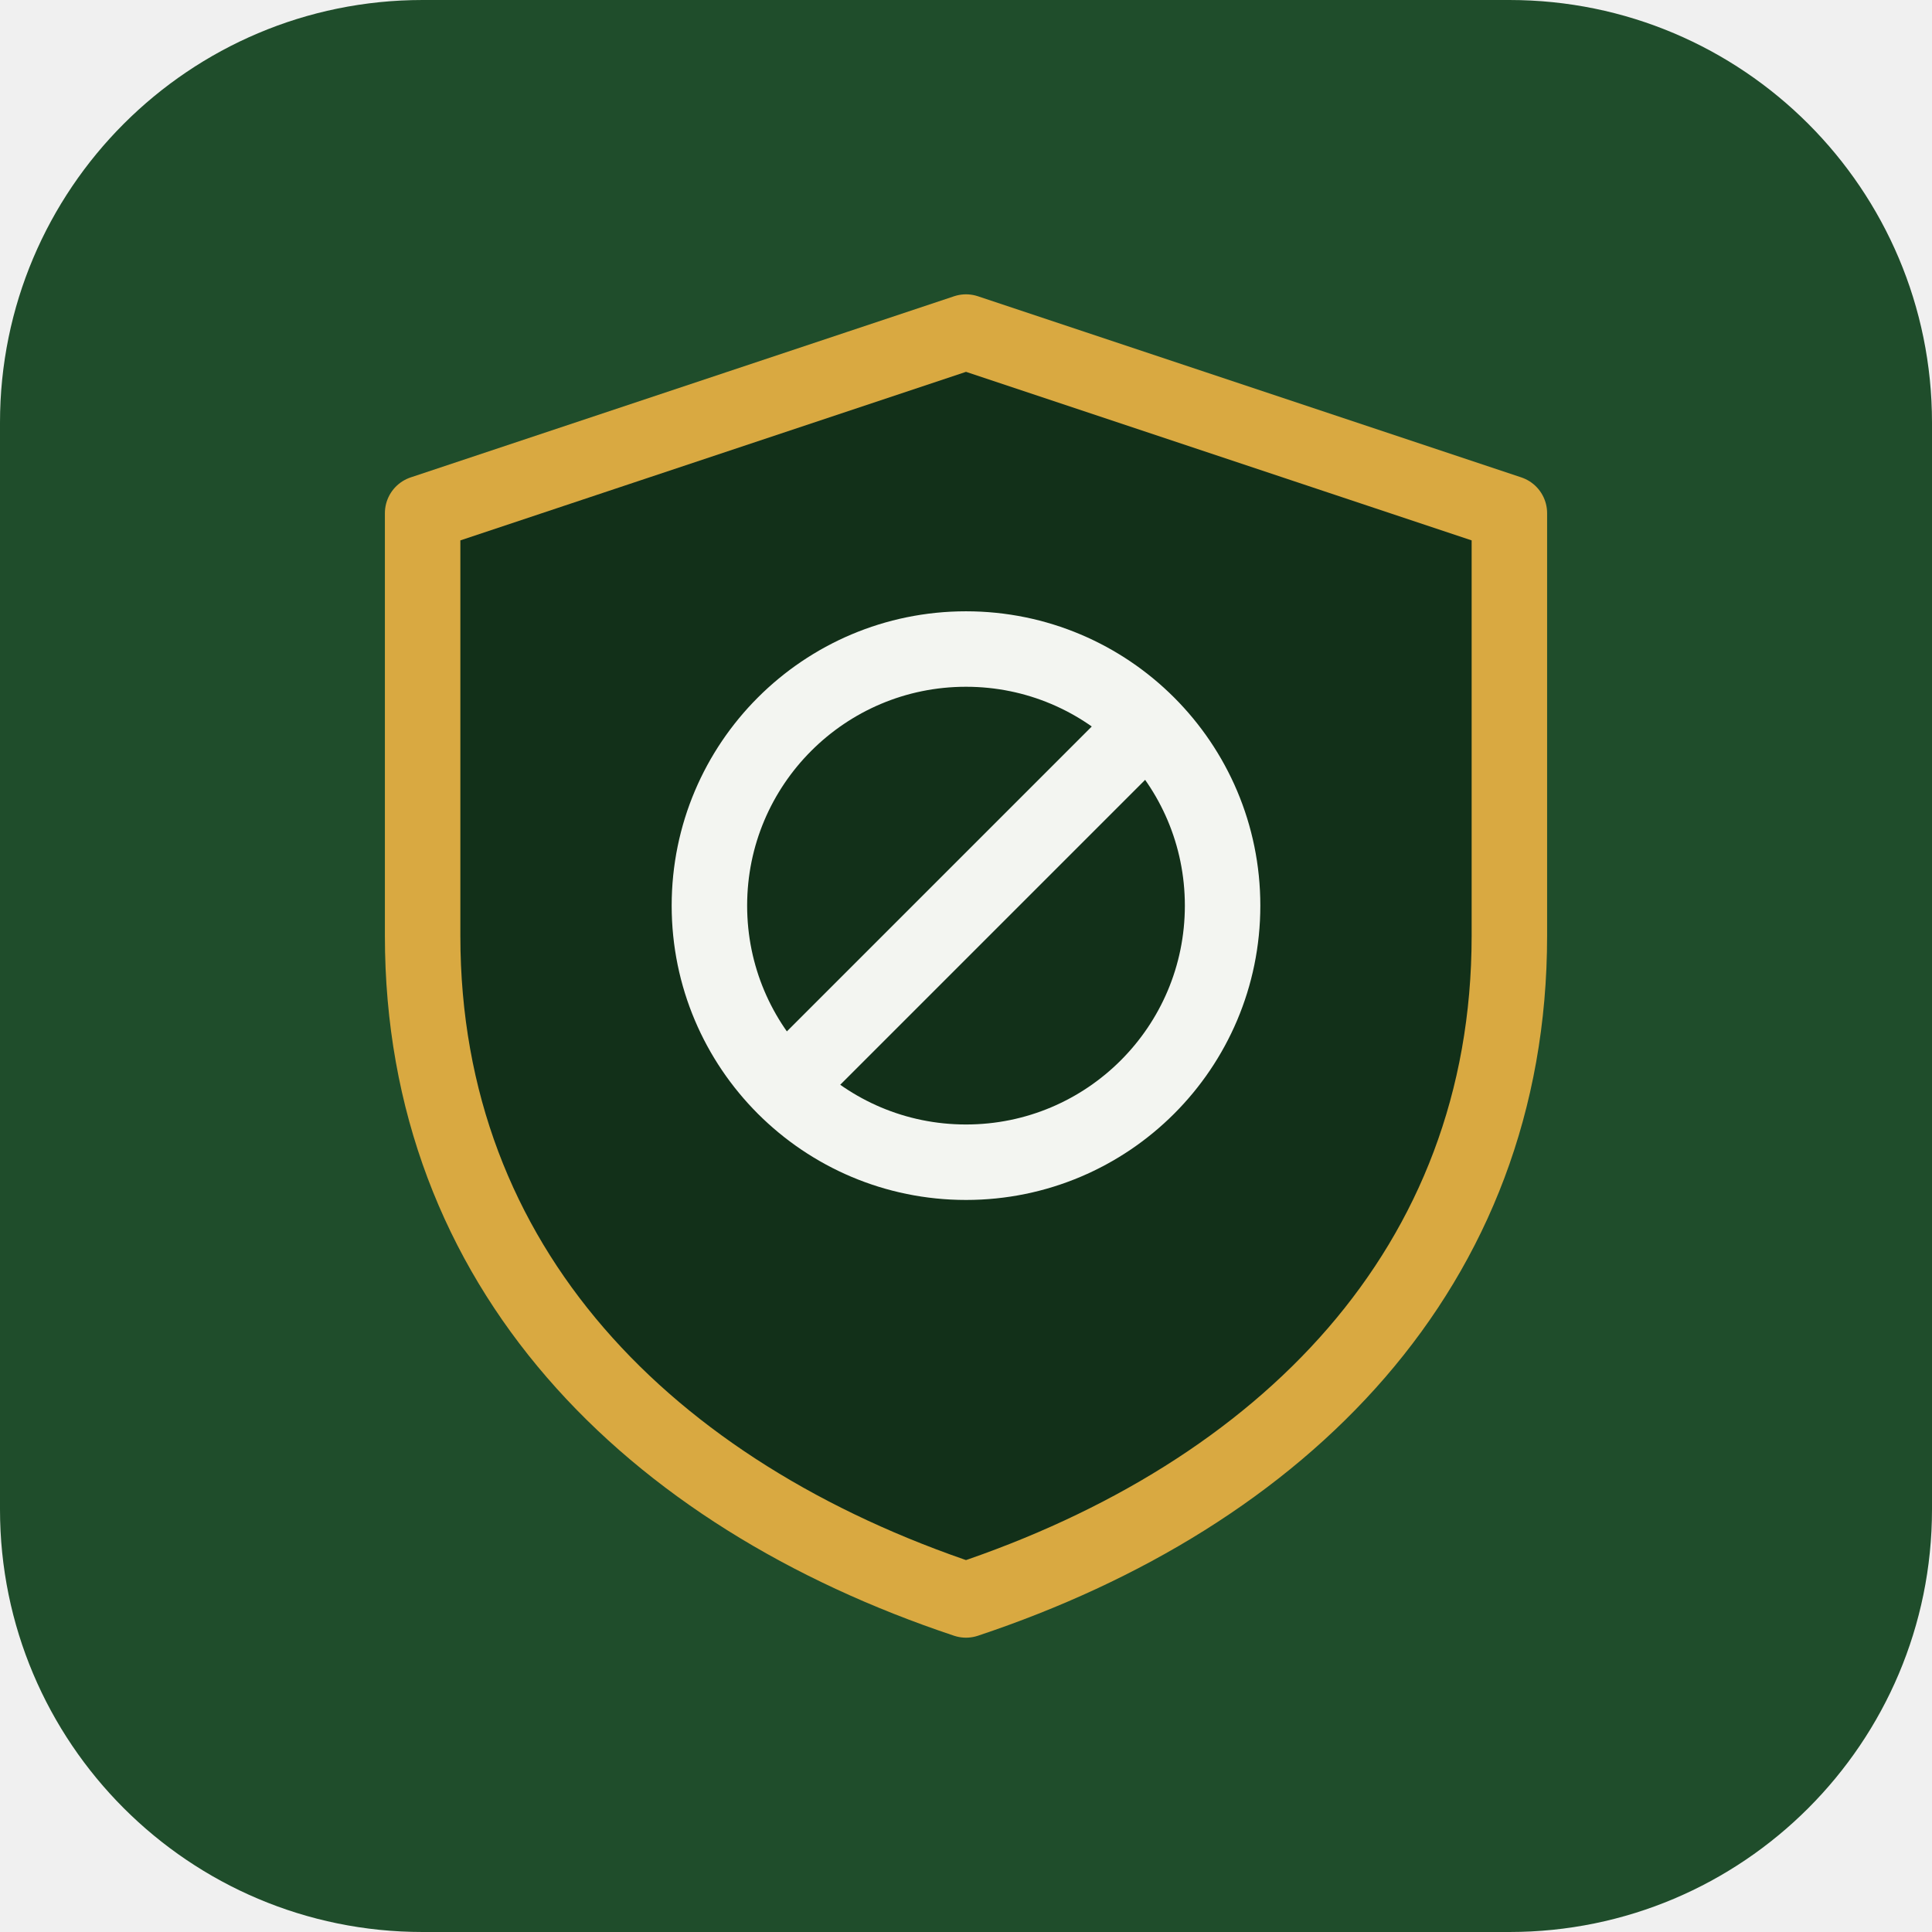
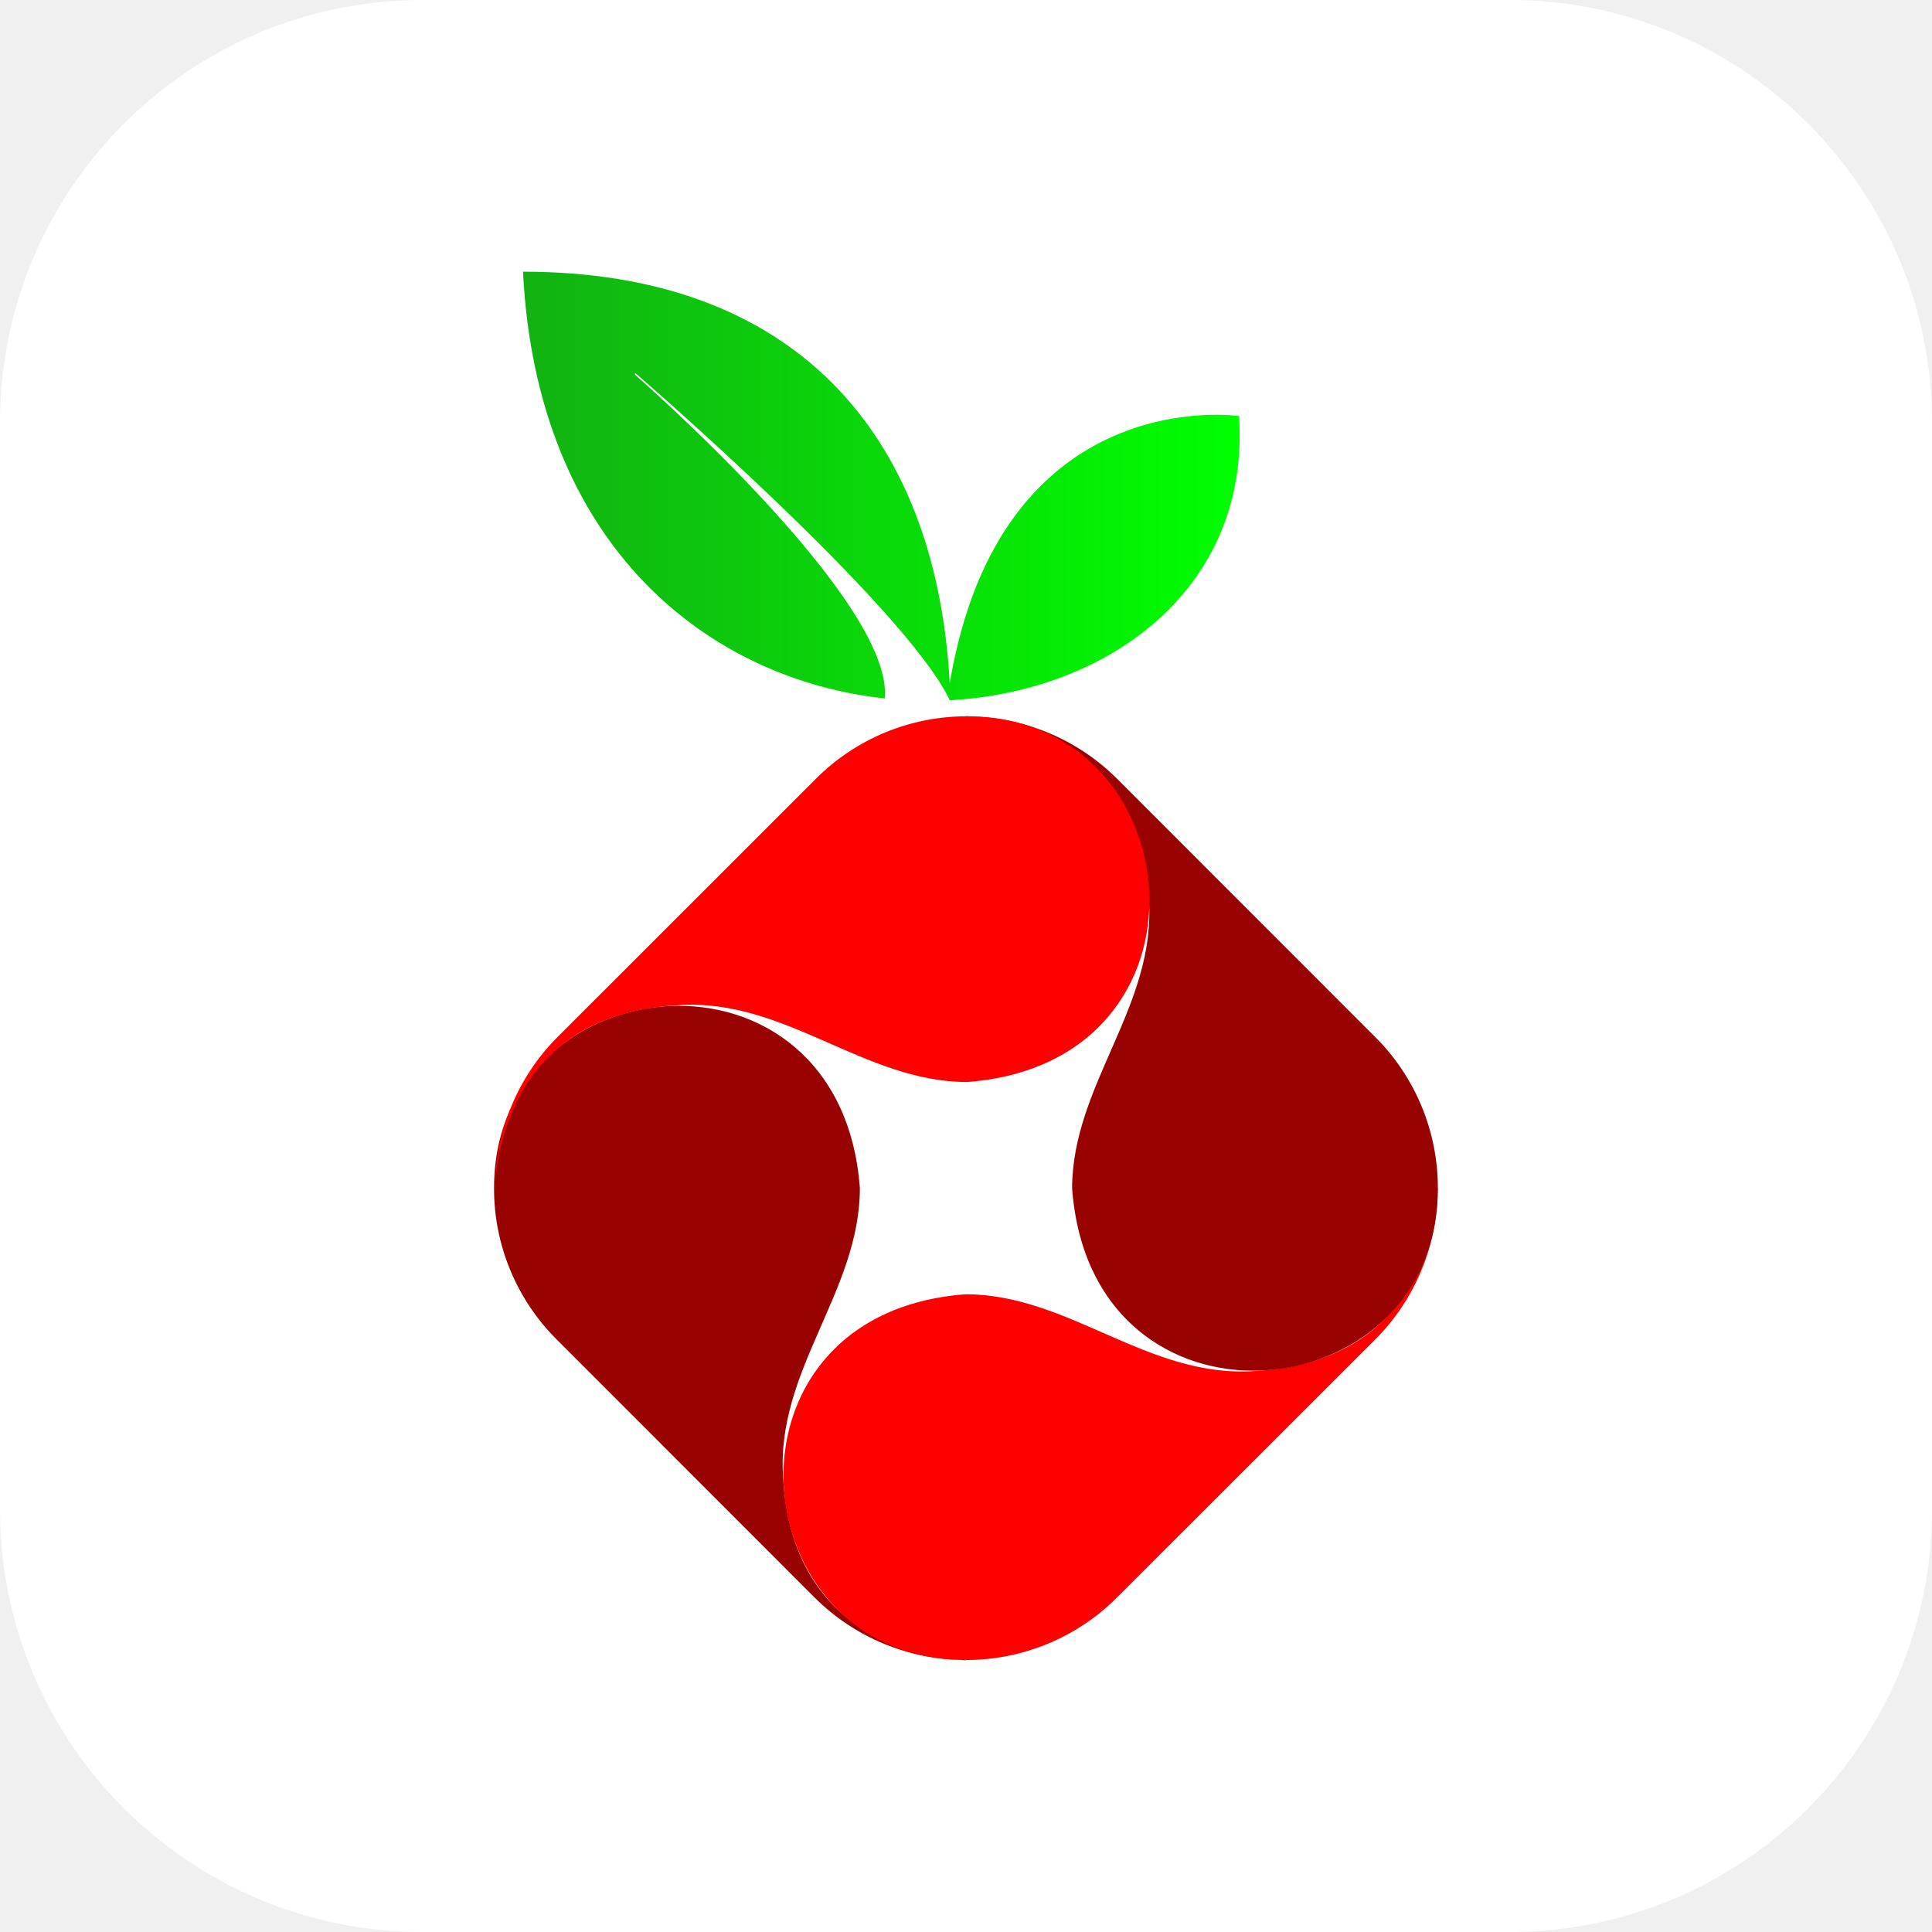
<svg xmlns="http://www.w3.org/2000/svg" viewBox="0 0 64 64" role="img" aria-label="Pi-hole">
-   <rect width="64" height="64" rx="14" fill="#1F4D2B" />
-   <path d="M32 11 50 17v14c0 11-7.5 18.5-18 22-10.5-3.5-18-11-18-22V17z" fill="#123019" stroke="#D9A941" stroke-width="2.5" stroke-linejoin="round" />
-   <circle cx="32" cy="30" r="8.5" fill="none" stroke="#F3F5F1" stroke-width="2.5" />
-   <path d="m26 36 12-12" stroke="#F3F5F1" stroke-width="2.5" stroke-linecap="round" />
+   <rect width="64" height="64" rx="14" fill="#fff" />
+   <svg x="9" y="9" width="46" height="46" viewBox="0 0 88.32 129.93">
+     <defs>
+       <linearGradient id="New_Gradient_Swatch_1" x1="2.71" x2="69.77" y1="20.04" y2="20.04" gradientUnits="userSpaceOnUse">
+         <stop offset="0" stop-color="#12b212" />
+         <stop offset="1" stop-color="#0f0" />
+       </linearGradient>
+       <style>
+       .cls-2{fill:#980200}.cls-3{fill:red}
+     </style>
+     </defs>
+     <path fill="url(#New_Gradient_Swatch_1)" d="M36.56 39.93C20.34 38.2 4 25.94 2.71 0c25.17 0 38.63 14.9 39.93 38.51 4.76-28.32 27.07-25 27.07-25 1.06 16.05-12.12 25.78-27.07 26.59-4.2-8.85-29.36-30.56-29.36-30.56a.07.07 0 0 0-.11.08s24.28 21.15 23.39 30.31" />
+     <path d="M44.16 129.93c-1.57-.09-16.22-.65-17.11-17.11-.72-10 7.18-17.37 7.18-27.08C32.44 61.53 0 64.53 0 85.74a19.94 19.94 0 0 0 5.83 14.14L30 124.06a19.94 19.94 0 0 0 14.14 5.83" class="cls-2" />
+     <path d="M88.32 85.75c-.09 1.57-.65 16.22-17.11 17.11-10 .72-17.38-7.18-27.08-7.18-24.21 1.79-21.21 34.22 0 34.22a19.94 19.94 0 0 0 14.14-5.83L82.46 99.9a19.94 19.94 0 0 0 5.83-14.14" class="cls-3" />
+     <path d="M44.16 41.59c1.57.09 16.22.65 17.11 17.11.72 10-7.18 17.37-7.18 27.08 1.79 24.21 34.22 21.21 34.22 0a19.94 19.94 0 0 0-5.83-14.14L58.3 47.45a19.94 19.94 0 0 0-14.14-5.83" class="cls-2" />
+     <path d="M.08 85.75c.09-1.57.65-16.22 17.11-17.11 10-.72 17.38 7.18 27.08 7.18 24.21-1.82 21.21-34.22 0-34.22a19.94 19.94 0 0 0-14.14 5.83L5.94 71.61A19.94 19.94 0 0 0 .11 85.75" class="cls-3" />
+   </svg>
</svg>
